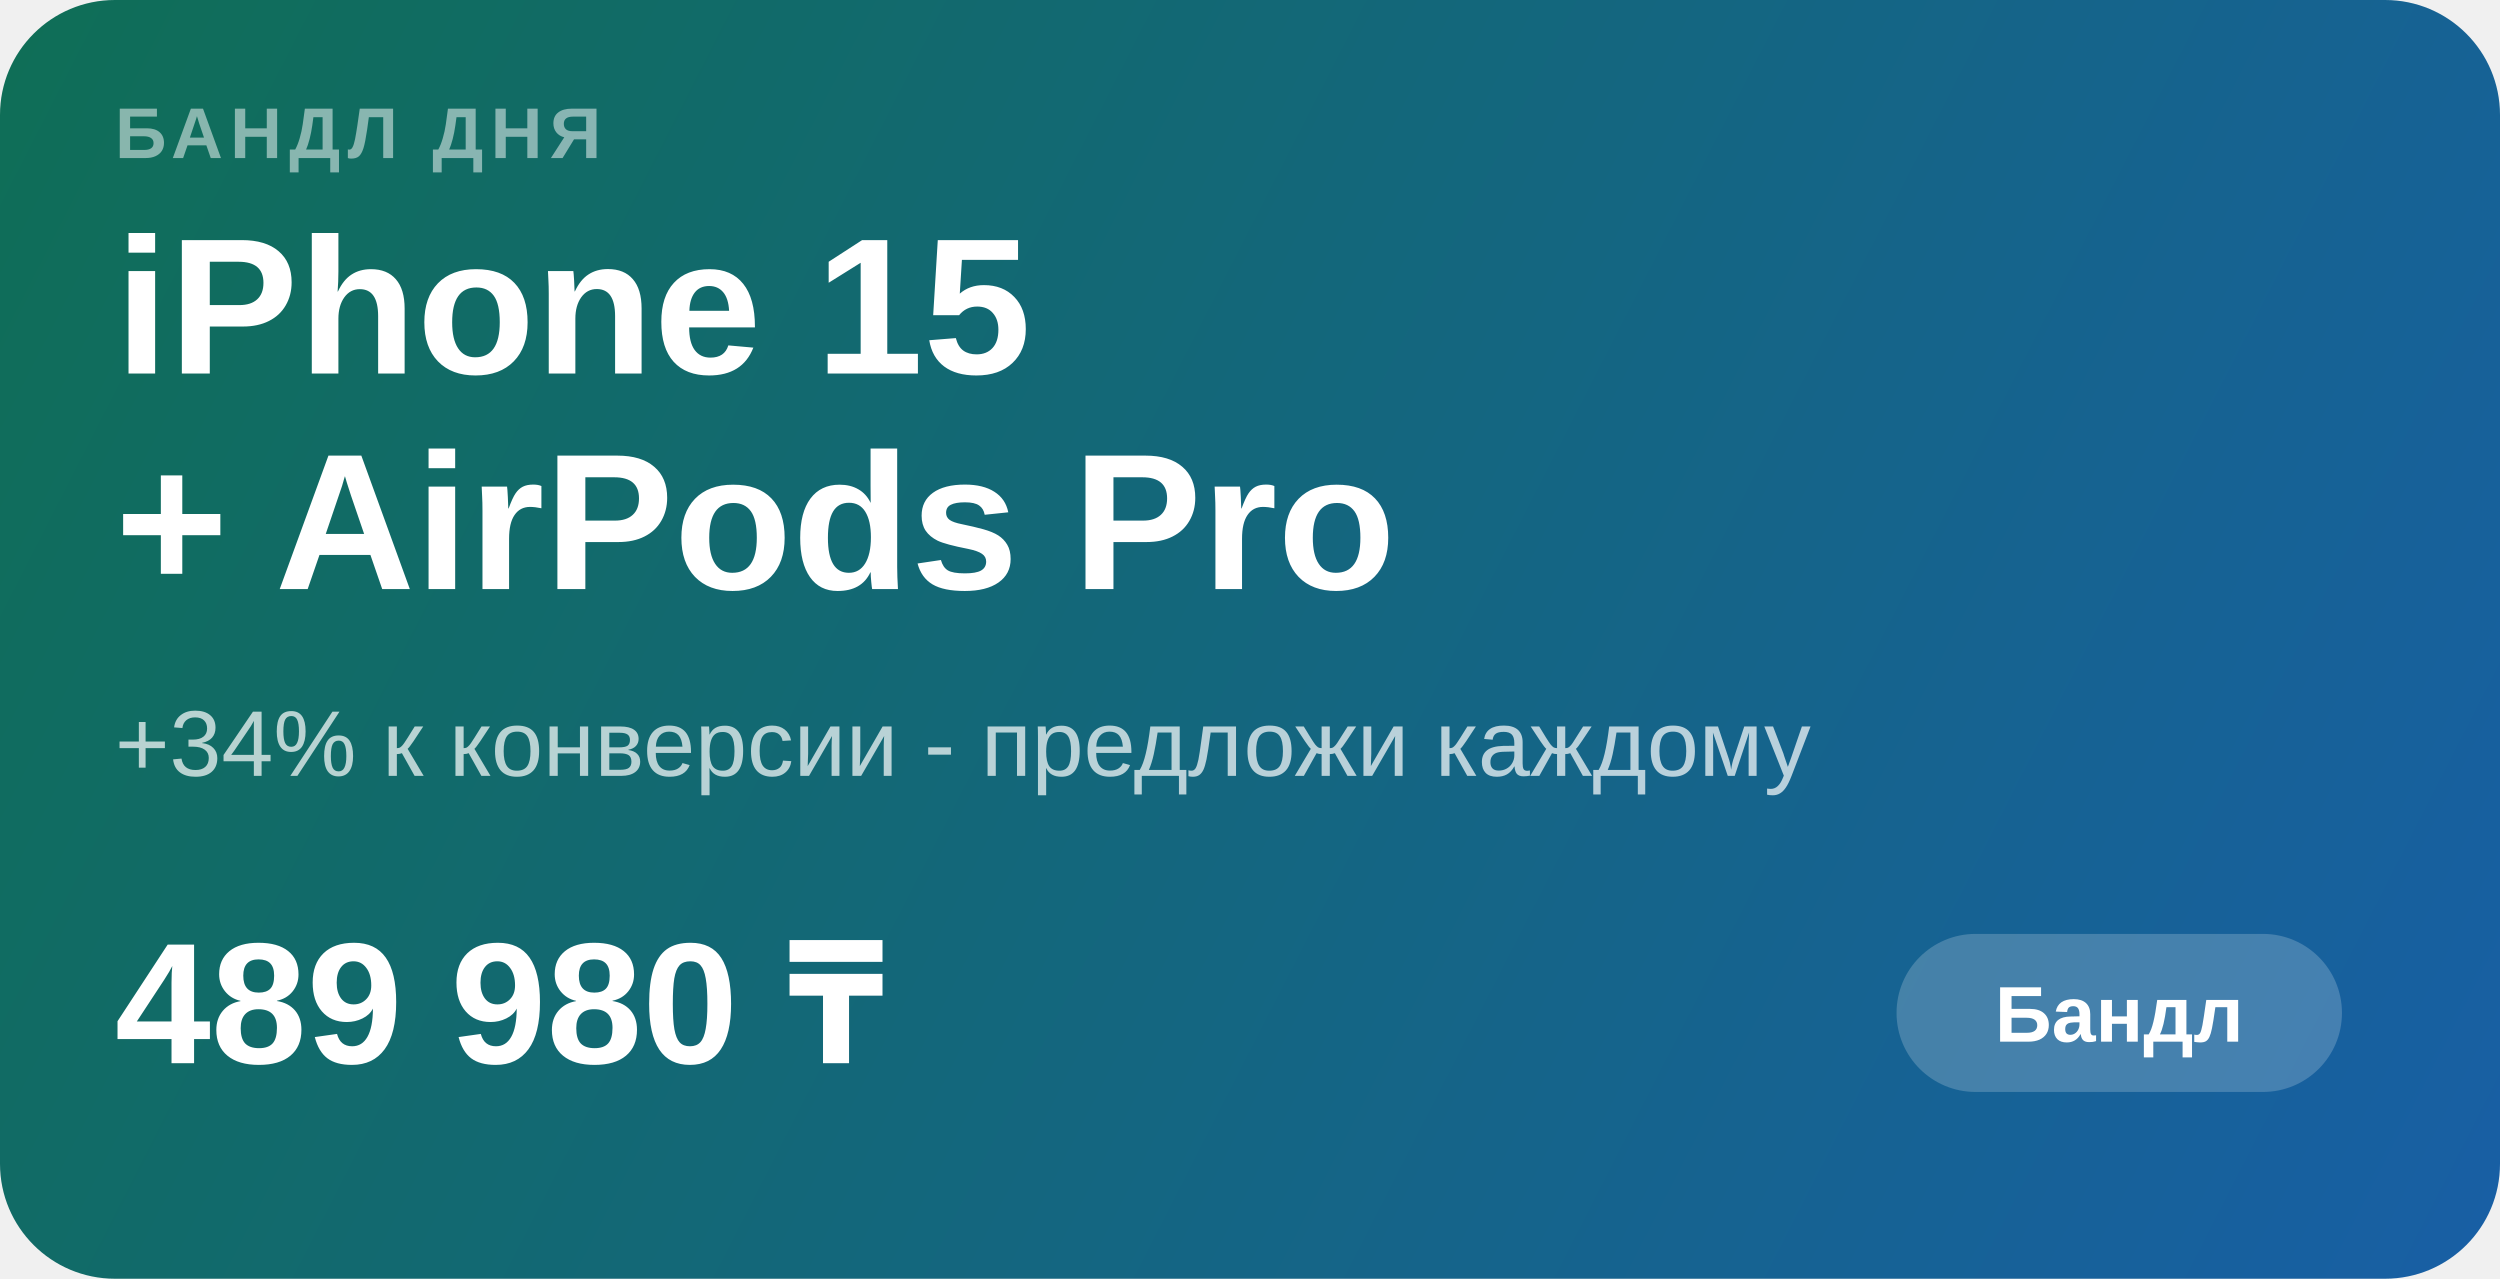
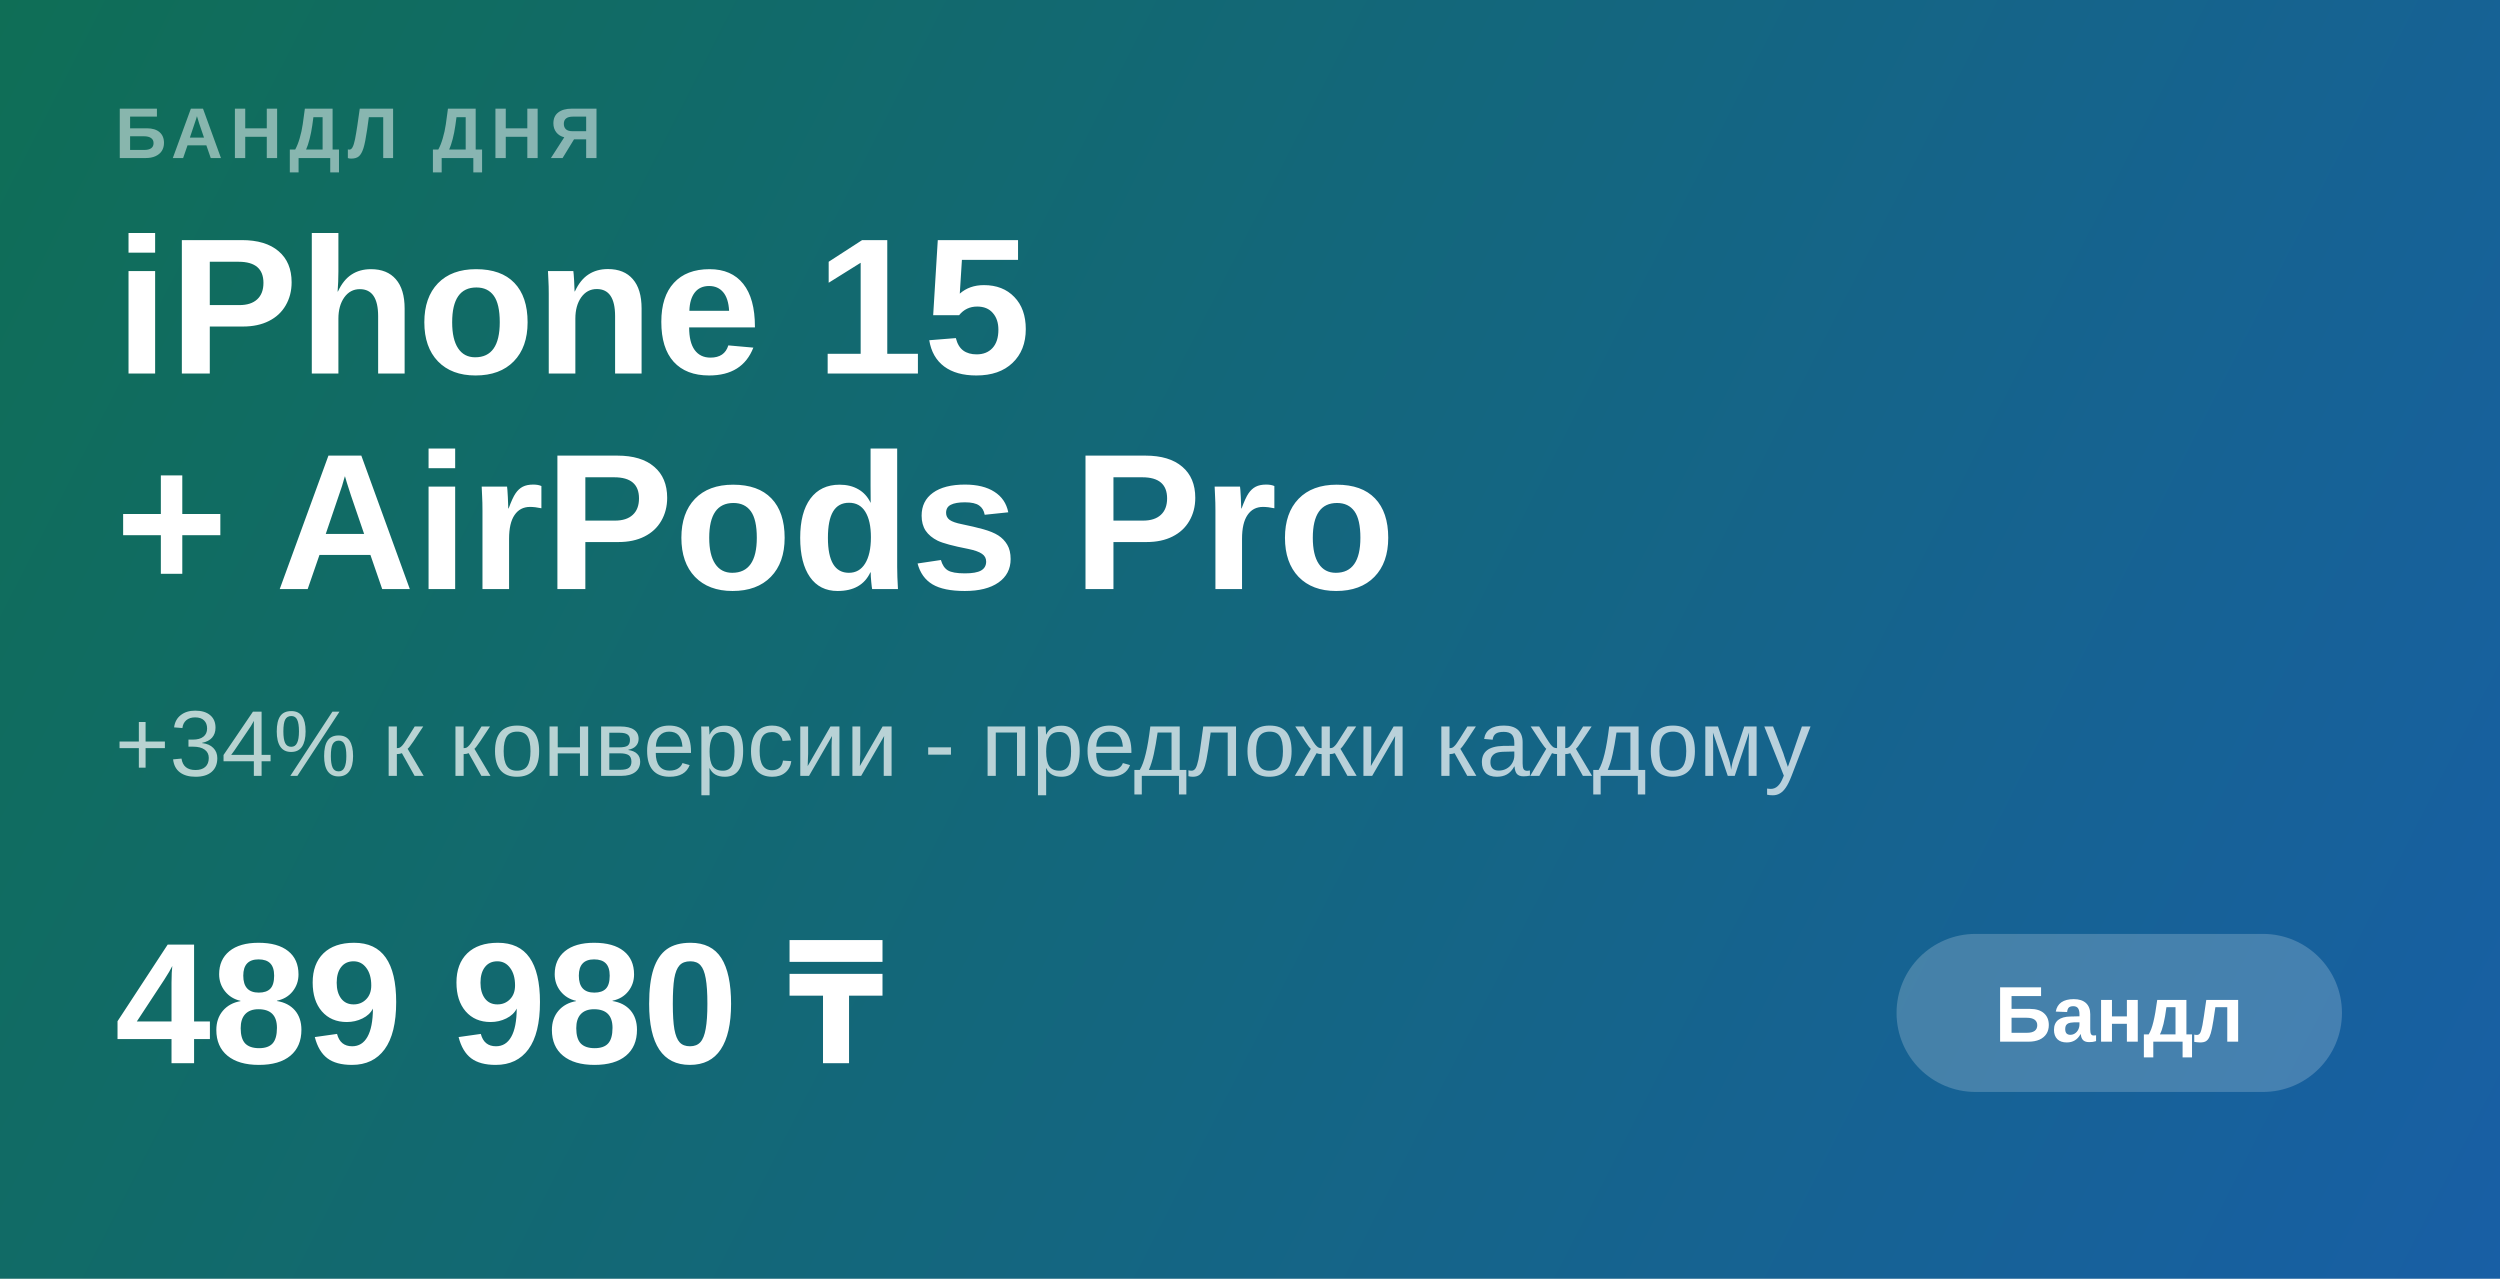
<svg xmlns="http://www.w3.org/2000/svg" width="348" height="178" viewBox="0 0 348 178" fill="none">
  <defs>
    <linearGradient id="bgB" x1="0" y1="0" x2="348" y2="178" gradientUnits="userSpaceOnUse">
      <stop offset="0" stop-color="#0F6E56" />
      <stop offset="1" stop-color="#185FA5" />
    </linearGradient>
  </defs>
-   <rect width="348" height="178" rx="16" fill="url(#bgB)" />
+   <rect width="348" height="178" fill="url(#bgB)" />
  <text x="16" y="22" fill="#FFFFFF80" font-size="10" font-family="Montserrat, Arial, sans-serif" font-weight="700" letter-spacing="1">БАНДЛ ДНЯ</text>
  <text x="16" y="52" fill="#FFFFFF" font-size="27" font-family="Montserrat, Arial, sans-serif" font-weight="800">iPhone 15</text>
  <text x="16" y="82" fill="#FFFFFF" font-size="27" font-family="Montserrat, Arial, sans-serif" font-weight="800">+ AirPods Pro</text>
  <text x="16" y="108" fill="#FFFFFFB3" font-size="13" font-family="Montserrat, Arial, sans-serif" font-weight="500">+34% к конверсии - предложи каждому</text>
  <text x="16" y="148" fill="#FFFFFF" font-size="24" font-family="Montserrat, Arial, sans-serif" font-weight="800">489 980 ₸</text>
  <rect x="264" y="130" width="62" height="22" rx="11" fill="#FFFFFF33" />
  <text x="295" y="145" text-anchor="middle" fill="#FFFFFF" font-size="11" font-family="Montserrat, Arial, sans-serif" font-weight="700">Бандл</text>
</svg>
